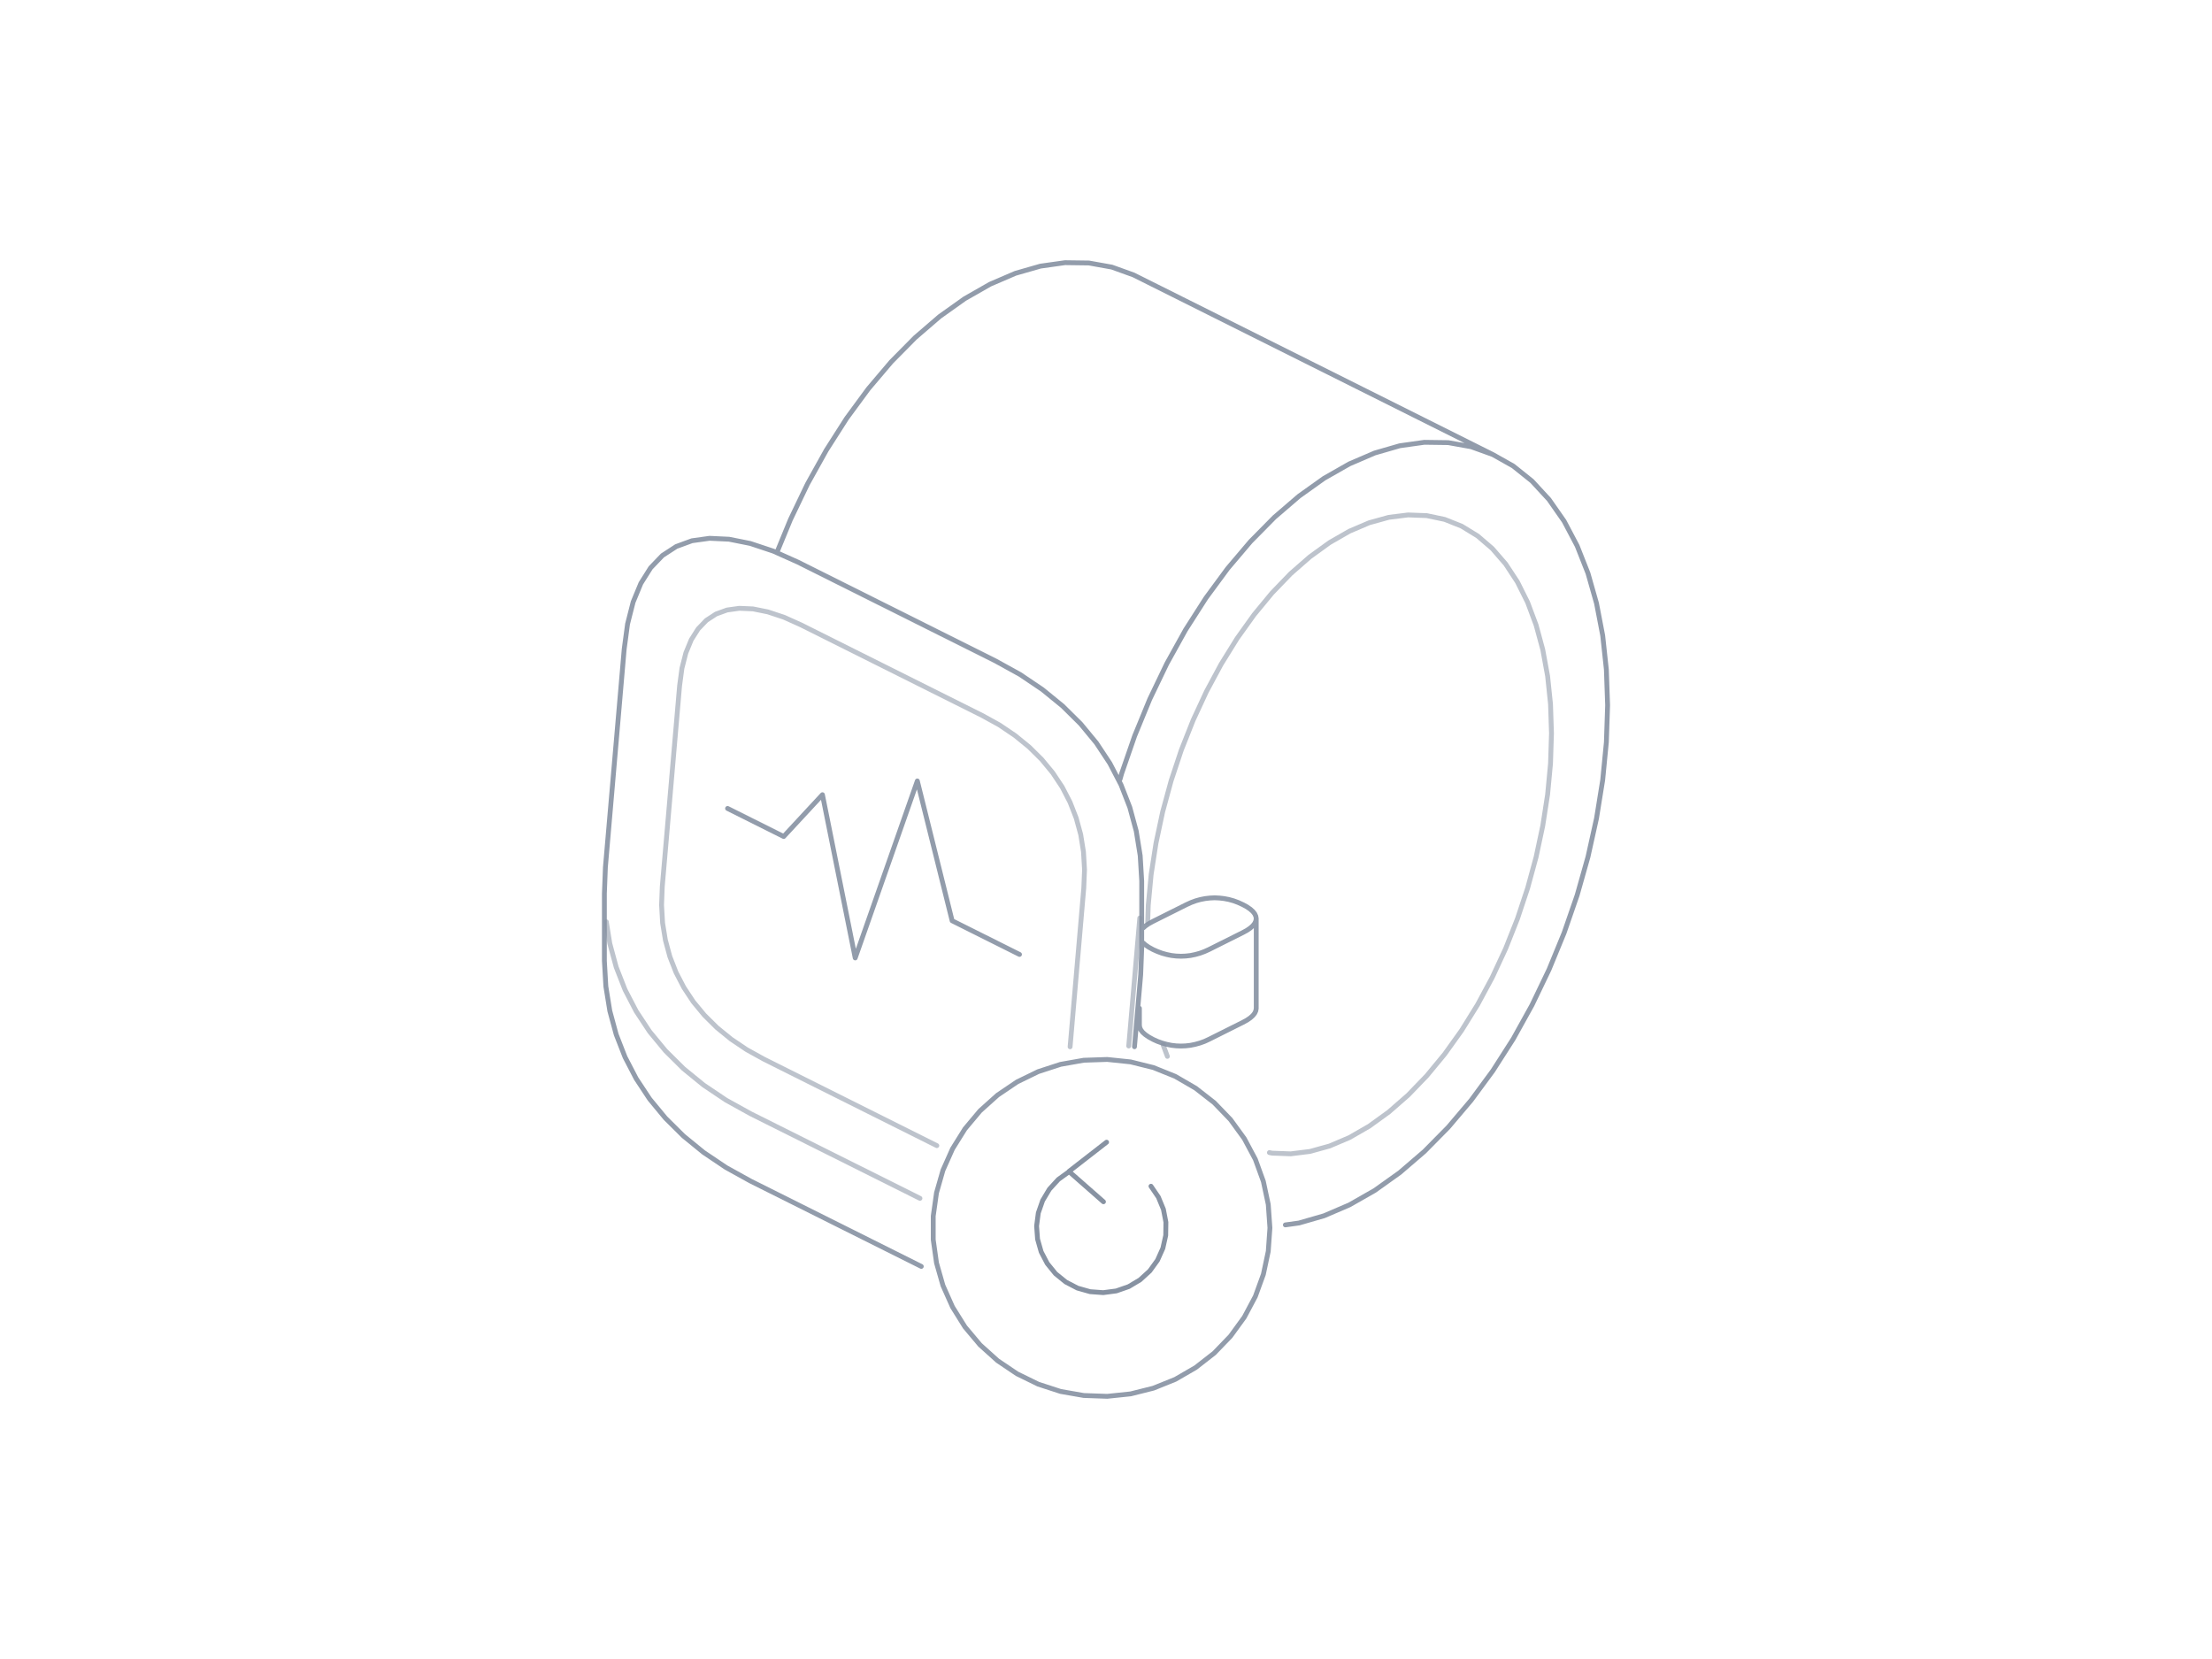
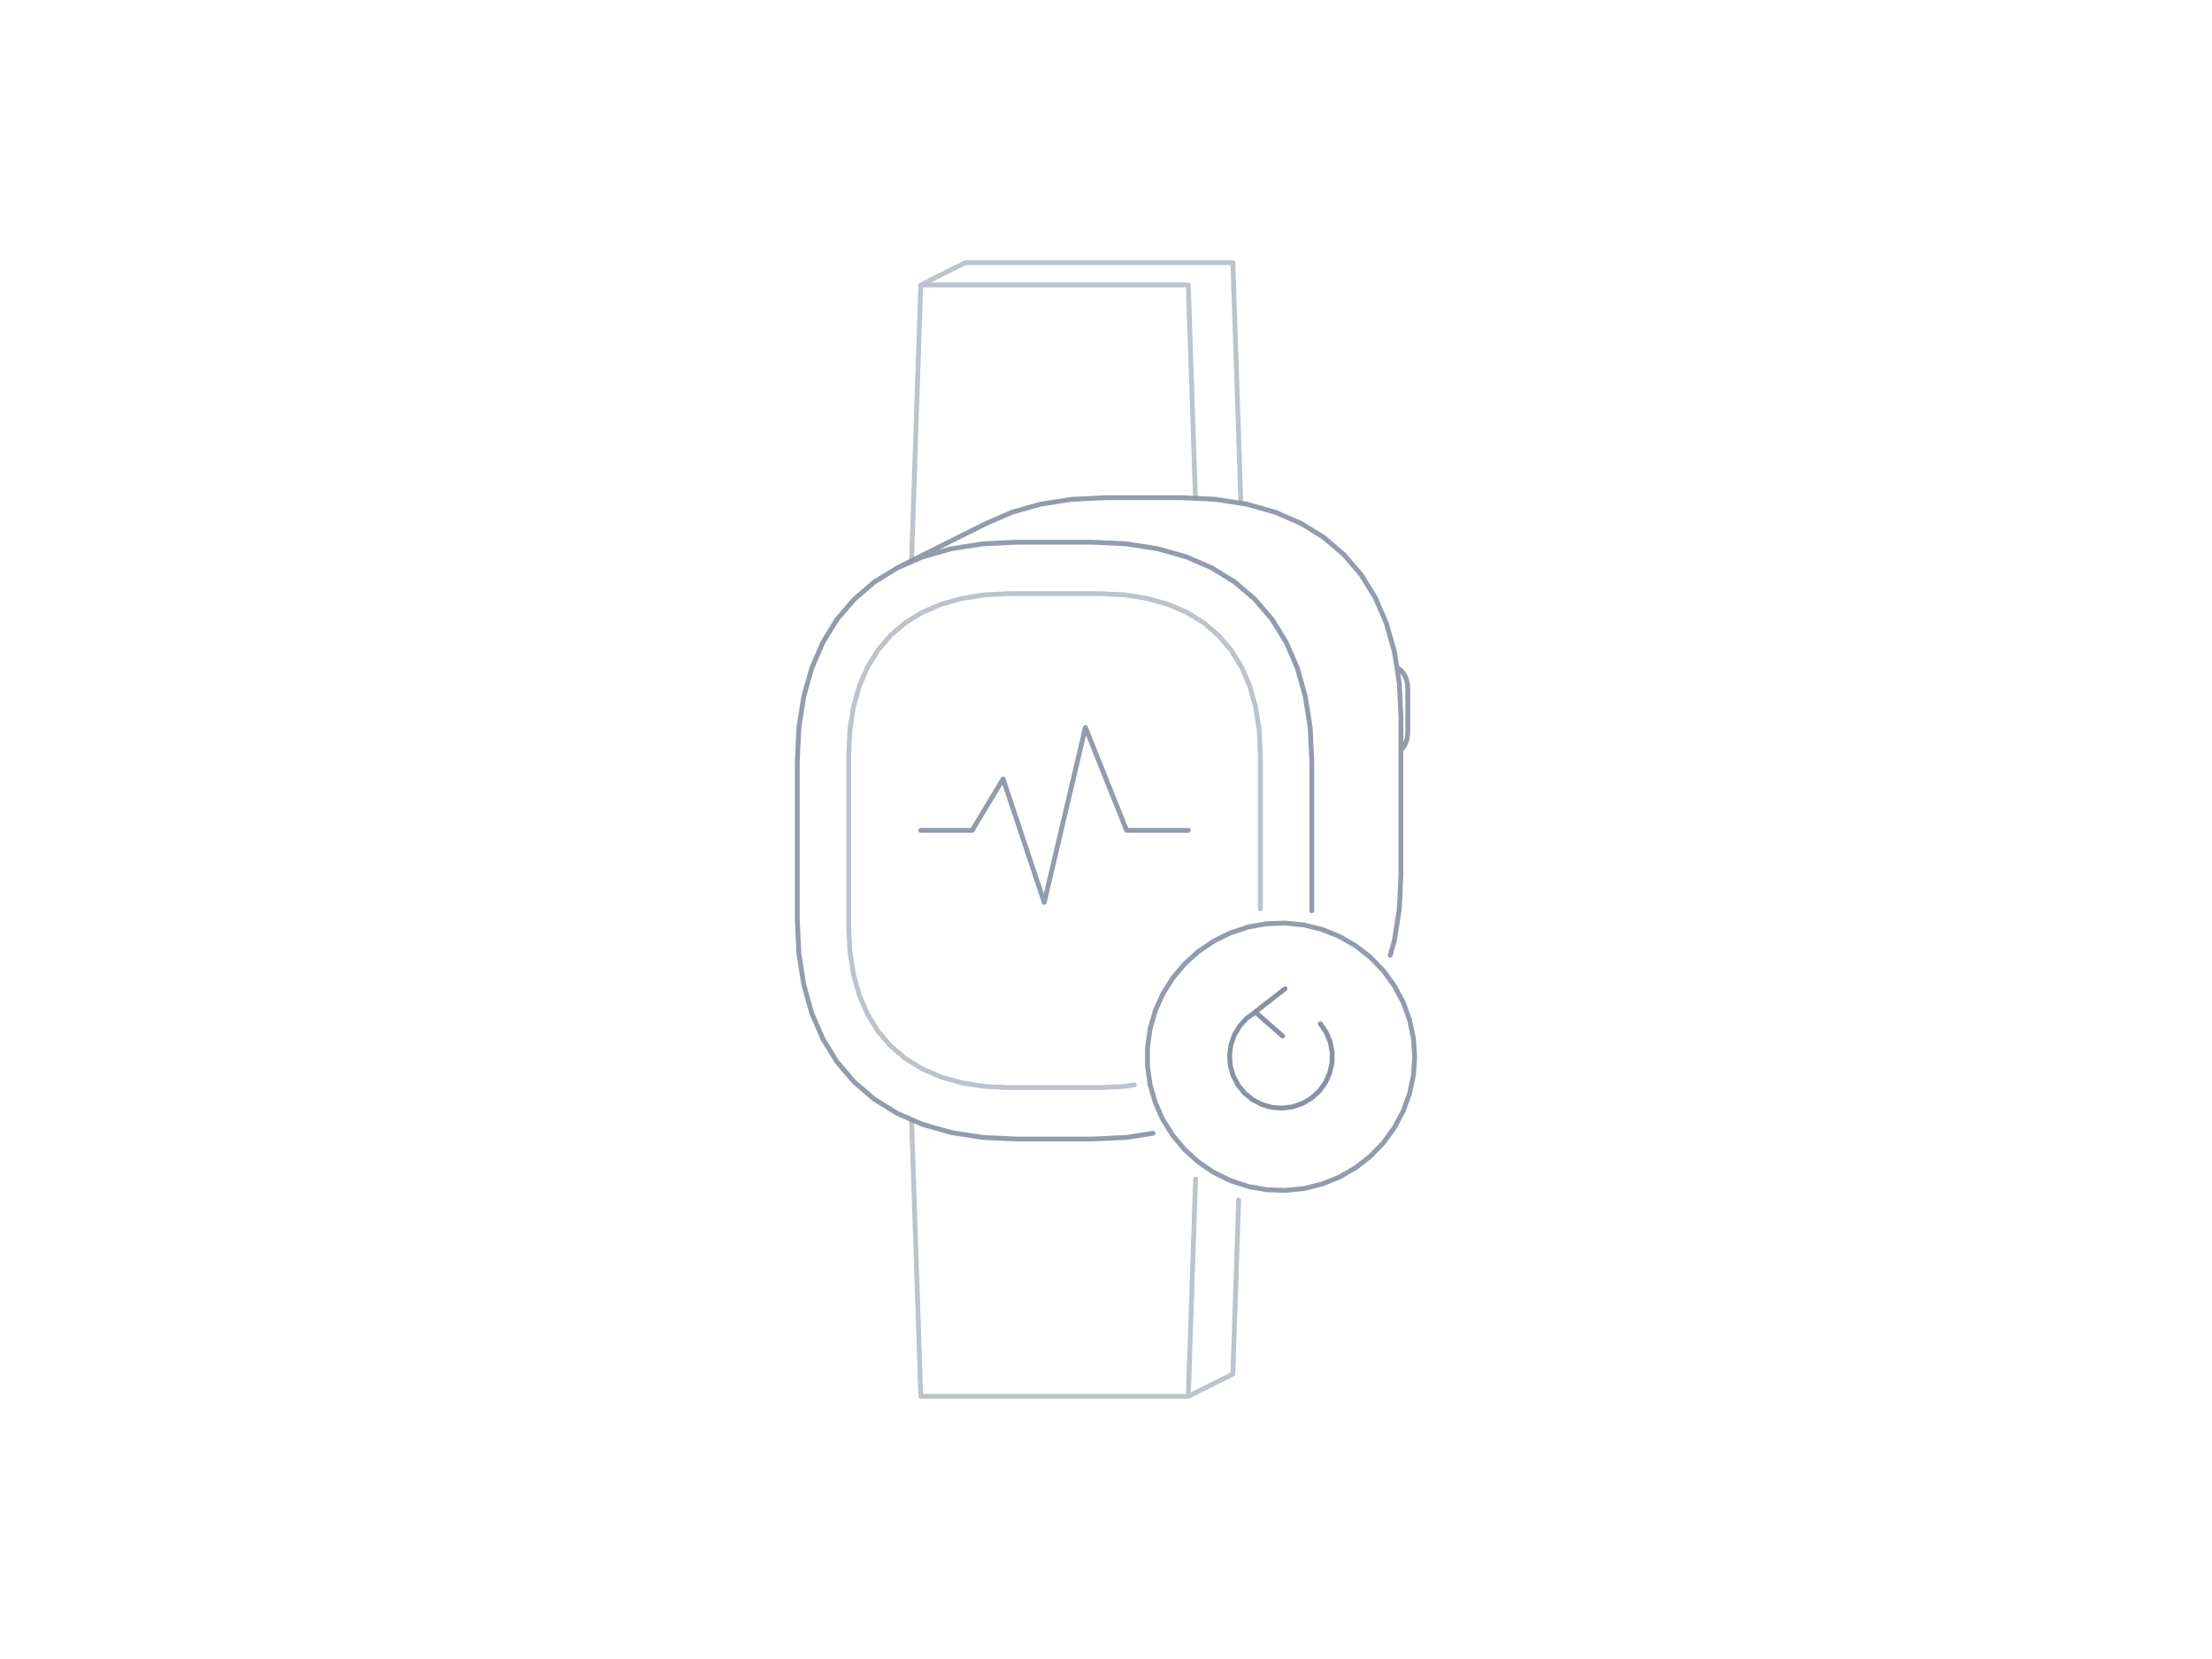
<svg xmlns="http://www.w3.org/2000/svg" viewBox="0 0 480 360" role="img" color="#8792a2" fill="none" stroke="currentColor" stroke-width="1.05" stroke-linecap="round" stroke-linejoin="round">
-   <path vector-effect="non-scaling-stroke" stroke-opacity=".55" d="M249.05,200.17 249.17,196.44 249.80,189.73 250.85,182.95 252.30,176.14 254.14,169.39 256.35,162.74 258.91,156.28 261.80,150.05 264.99,144.12 268.45,138.54 272.14,133.38 276.03,128.67 280.08,124.47 284.26,120.82 288.52,117.74 292.82,115.27 297.11,113.44 301.37,112.26 305.55,111.74 309.60,111.89 313.49,112.71 317.18,114.18 320.64,116.30 323.83,119.04 326.72,122.38 329.28,126.28 331.49,130.71 333.33,135.63 334.78,140.98 335.83,146.72 336.46,152.79 336.67,159.13 336.46,165.69 335.83,172.39 334.78,179.17 333.33,185.98 331.49,192.73 329.28,199.38 326.72,205.84 323.83,212.07 320.64,218.00 317.18,223.58 313.49,228.74 309.60,233.45 305.55,237.65 301.37,241.30 297.11,244.38 292.82,246.85 288.52,248.68 284.26,249.86 280.08,250.38 276.03,250.23 275.46,250.11 M253.32,229.23 252.40,226.77 M244.93,226.98 247.33,199.21 M131.57,200.03 132.33,204.76 133.72,209.88 135.64,214.79 138.06,219.45 140.98,223.87 144.41,228.02 148.31,231.89 152.69,235.46 157.54,238.72 162.85,241.66 199.63,260.04 M232.21,227.15 235.18,192.68 235.34,188.69 235.11,184.82 234.51,181.09 233.53,177.50 232.19,174.07 230.50,170.80 228.45,167.71 226.05,164.80 223.32,162.10 220.25,159.60 216.86,157.31 213.14,155.26 173.86,135.62 170.12,133.94 166.62,132.78 163.40,132.13 160.44,132.00 157.77,132.37 155.38,133.24 153.28,134.61 151.49,136.48 150.00,138.83 148.83,141.68 147.98,145.01 147.47,148.82 143.71,192.41 143.56,196.40 143.78,200.27 144.39,204.00 145.36,207.59 146.70,211.02 148.40,214.29 150.44,217.38 152.84,220.28 155.57,222.99 158.64,225.49 162.03,227.77 165.75,229.83 203.29,248.60" />
-   <path vector-effect="non-scaling-stroke" stroke-opacity=".9" d="M231.11,57.00 225.78,57.75 220.34,59.31 214.85,61.67 209.35,64.81 203.91,68.68 198.58,73.27 193.40,78.51 188.43,84.37 183.71,90.79 179.30,97.70 175.22,105.03 171.53,112.73 168.70,119.61 M278.92,265.80 281.88,265.39 287.32,263.82 292.82,261.46 298.31,258.33 303.75,254.45 309.08,249.87 314.26,244.62 319.23,238.76 323.95,232.35 328.37,225.44 332.44,218.10 336.13,210.41 339.41,202.43 342.24,194.25 344.59,185.94 346.44,177.59 347.78,169.27 348.58,161.06 348.85,153.04 348.58,145.29 347.78,137.89 346.44,130.91 344.59,124.40 342.24,118.45 339.41,113.09 336.13,108.39 332.44,104.39 328.37,101.13 323.95,98.64 245.98,59.66 241.26,57.96 236.29,57.07 231.11,57.00 M243.04,169.12 243.39,167.87 246.22,159.69 249.50,151.71 253.19,144.02 257.26,136.68 261.68,129.77 266.40,123.36 271.37,117.50 276.55,112.25 281.88,107.67 287.32,103.79 292.82,100.66 298.31,98.30 303.75,96.73 309.08,95.98 314.26,96.05 319.23,96.94 323.95,98.64 328.37,101.13 332.44,104.39 336.13,108.39 339.41,113.09 342.24,118.45 344.59,124.40 346.44,130.91 347.78,137.89 348.58,145.29 348.85,153.04 348.58,161.06 347.78,169.27 346.44,177.59 344.59,185.94 342.24,194.25 339.41,202.43 336.13,210.41 332.44,218.10 328.37,225.44 323.95,232.35 319.23,238.76 314.26,244.62 309.08,249.87 303.75,254.45 298.31,258.33 292.82,261.46 287.32,263.82 281.88,265.39 278.92,265.80 M263.58,194.82 262.54,194.87 261.51,194.99 260.49,195.19 259.48,195.47 258.48,195.84 257.49,196.29 250.17,199.95 249.28,200.44 248.55,200.94 248.10,201.34 M247.25,218.79 247.25,222.48 247.33,223.00 247.57,223.51 247.98,224.03 248.55,224.53 249.28,225.03 250.17,225.52 250.18,225.53 251.17,225.98 252.17,226.34 253.18,226.62 254.20,226.83 255.23,226.95 256.27,226.99 257.30,226.95 258.33,226.83 259.36,226.62 260.37,226.34 261.37,225.98 262.35,225.53 269.67,221.87 270.57,221.38 271.30,220.88 271.87,220.37 272.27,219.86 272.51,219.34 272.60,218.83 272.60,199.33 272.51,198.82 272.27,198.30 271.87,197.79 271.30,197.28 270.57,196.78 269.67,196.29 269.66,196.29 268.68,195.84 267.68,195.47 266.67,195.19 265.64,194.99 264.61,194.87 263.58,194.82 M272.60,199.33 272.51,199.85 272.27,200.37 271.87,200.88 271.30,201.39 270.57,201.89 269.67,202.38 262.35,206.04 261.37,206.48 260.37,206.85 259.36,207.13 258.33,207.34 257.30,207.46 256.27,207.50 255.23,207.46 254.20,207.34 253.18,207.13 252.17,206.85 251.17,206.48 250.18,206.04 250.17,206.03 249.28,205.54 248.55,205.04 248.10,204.64 M137.39,130.64 136.18,135.40 135.45,140.84 131.37,188.20 131.15,193.90 131.15,208.52 131.47,214.05 132.33,219.38 133.72,224.50 135.64,229.41 138.06,234.07 140.98,238.49 144.41,242.64 148.31,246.51 152.69,250.08 157.54,253.34 162.85,256.28 199.92,274.81 M246.18,227.14 247.53,211.50 247.75,205.80 247.75,191.18 247.42,185.66 246.56,180.33 245.17,175.20 243.26,170.30 240.83,165.63 237.91,161.21 234.49,157.07 230.58,153.20 226.20,149.63 221.35,146.36 216.04,143.43 173.16,121.99 167.80,119.59 162.81,117.93 158.20,117.01 153.98,116.81 150.16,117.34 146.75,118.59 143.75,120.54 141.19,123.21 139.07,126.58 137.39,130.64 M157.88,175.43 170.06,181.52 178.47,172.45 185.58,207.87 199.06,169.46 206.61,199.80 221.23,207.11 M240.27,229.90 235.17,230.07 230.14,230.96 225.29,232.54 220.71,234.77 216.48,237.63 212.68,241.04 209.40,244.95 206.70,249.28 204.62,253.94 203.22,258.84 202.51,263.90 202.51,269.00 203.22,274.05 204.62,278.96 206.70,283.62 209.40,287.95 212.68,291.85 216.48,295.27 220.71,298.12 225.29,300.36 230.14,301.94 235.17,302.82 240.27,303.00 245.34,302.47 250.29,301.23 255.03,299.32 259.44,296.77 263.47,293.63 267.01,289.96 270.01,285.83 272.41,281.32 274.15,276.53 275.21,271.54 275.57,266.45 275.57,266.45 275.21,261.36 274.15,256.37 272.41,251.57 270.01,247.07 267.01,242.94 263.47,239.27 259.44,236.13 255.03,233.57 250.29,231.66 245.34,230.43 240.27,229.90 M275.57,266.45 275.21,261.36 274.15,256.37 272.41,251.57 270.01,247.07 267.01,242.94 263.47,239.27 259.44,236.13 255.03,233.57 250.29,231.66 245.34,230.43 240.27,229.90 235.17,230.07 230.14,230.96 225.29,232.54 220.71,234.77 216.48,237.63 212.68,241.04 209.40,244.95 206.70,249.28 204.62,253.94 203.22,258.84 202.51,263.90 202.51,269.00 203.22,274.05 204.62,278.96 206.70,283.62 209.40,287.95 212.68,291.85 216.48,295.27 220.71,298.12 225.29,300.36 230.14,301.94 235.17,302.82 240.27,303.00 245.34,302.47 250.29,301.23 255.03,299.32 259.44,296.77 263.47,293.63 267.01,289.96 270.01,285.83 272.41,281.32 274.15,276.53 275.21,271.54 275.57,266.45" />
-   <path vector-effect="non-scaling-stroke" stroke-opacity="1" d="M231.96,254.27 229.65,255.94 227.72,258.05 226.25,260.51 225.31,263.21 224.94,266.04 225.15,268.89 225.93,271.64 227.25,274.17 229.05,276.39 231.27,278.19 233.80,279.51 236.55,280.29 239.40,280.50 242.23,280.13 244.93,279.19 247.39,277.72 249.50,275.79 251.17,273.48 252.34,270.87 252.96,268.08 253.00,265.22 252.46,262.42 251.37,259.78 249.76,257.41 M240.13,247.85 231.96,254.20 239.45,260.78" />
+   <path vector-effect="non-scaling-stroke" stroke-opacity=".55" d="M269.26,108.85 267.53,57.00 209.47,57.00 199.81,61.83 197.82,121.28 M259.40,107.78 257.86,61.83 199.81,61.83 197.82,121.28 M197.82,243.33 199.81,303.00 257.86,303.00 267.53,298.17 268.79,260.35 M259.44,255.83 257.86,303.00 199.81,303.00 197.82,243.33 M238.62,236.01 243.99,235.75 246.15,235.41 M273.50,197.25 273.50,163.70 273.24,158.33 272.46,153.37 271.18,148.84 269.41,144.74 267.16,141.09 264.43,137.89 261.23,135.16 257.58,132.91 253.48,131.14 248.95,129.86 243.99,129.08 238.62,128.82 219.05,128.82 213.68,129.08 208.72,129.86 204.19,131.14 200.09,132.91 196.44,135.16 193.24,137.89 190.51,141.09 188.26,144.74 186.49,148.84 185.21,153.37 184.43,158.33 184.17,163.70 184.17,201.13 184.43,206.51 185.21,211.46 186.49,216.00 188.26,220.09 190.51,223.75 193.24,226.94 196.44,229.67 200.09,231.93 204.19,233.70 208.72,234.98 213.68,235.75 219.05,236.01 238.62,236.01" />
+   <path vector-effect="non-scaling-stroke" stroke-opacity=".9" d="M304.35,162.38 304.48,162.22 304.84,161.64 305.13,160.98 305.33,160.26 305.45,159.47 305.49,158.61 305.49,149.66 305.45,148.80 305.33,148.01 305.13,147.29 304.84,146.63 304.48,146.05 304.04,145.54 303.53,145.10 303.51,145.09 M176.16,144.95 174.42,151.13 173.36,157.89 173.01,165.22 173.01,199.61 173.36,206.94 174.42,213.70 176.16,219.89 178.58,225.47 181.65,230.45 185.38,234.81 189.73,238.53 194.71,241.61 200.30,244.02 206.48,245.77 213.24,246.82 220.57,247.17 237.10,247.17 244.43,246.82 250.20,245.92 M301.67,207.30 302.59,204.04 303.64,197.27 304.00,189.94 304.00,155.55 303.64,148.22 302.59,141.46 300.85,135.28 298.43,129.69 295.36,124.71 291.63,120.36 287.27,116.63 282.30,113.56 276.71,111.14 270.53,109.40 263.77,108.35 256.44,107.99 239.91,107.99 232.58,108.35 225.82,109.40 219.64,111.14 214.05,113.56 194.71,123.23 189.73,126.30 185.38,130.03 181.65,134.38 178.58,139.36 176.16,144.95 M237.10,247.17 244.43,246.82 250.20,245.92 M284.66,197.64 284.66,165.22 284.31,157.89 283.25,151.13 281.51,144.95 279.09,139.36 276.02,134.38 272.29,130.03 267.94,126.30 262.96,123.23 257.37,120.81 251.19,119.07 244.43,118.01 237.10,117.66 220.57,117.66 213.24,118.01 206.48,119.07 200.30,120.81 194.71,123.23 189.73,126.30 185.38,130.03 181.65,134.38 178.58,139.36 176.16,144.95 174.42,151.13 173.36,157.89 173.01,165.22 173.01,199.61 173.36,206.94 174.42,213.70 176.16,219.89 178.58,225.47 181.65,230.45 185.38,234.81 189.73,238.53 194.71,241.61 200.30,244.02 206.48,245.77 213.24,246.82 220.57,247.17 237.10,247.17 M199.81,180.18 210.97,180.18 217.67,169.02 226.60,195.82 235.53,157.85 244.47,180.18 257.86,180.18 M278.97,200.30 274.93,200.44 270.94,201.14 267.09,202.40 263.45,204.17 260.09,206.44 257.08,209.15 254.48,212.25 252.33,215.68 250.68,219.38 249.57,223.28 249.00,227.29 249.00,231.34 249.57,235.35 250.68,239.24 252.33,242.94 254.48,246.37 257.08,249.48 260.09,252.19 263.45,254.45 267.09,256.23 270.94,257.48 274.93,258.18 278.97,258.32 283.00,257.90 286.93,256.92 290.69,255.40 294.19,253.38 297.39,250.88 300.20,247.97 302.58,244.69 304.48,241.12 305.87,237.31 306.71,233.35 306.99,229.31 306.71,225.27 305.87,221.31 304.48,217.50 302.58,213.93 300.20,210.65 297.39,207.74 294.19,205.24 290.69,203.22 286.93,201.70 283.00,200.72 278.97,200.30 M306.99,229.31 306.71,225.27 305.87,221.31 304.48,217.50 302.58,213.93 300.20,210.65 297.39,207.74 294.19,205.24 290.69,203.22 286.93,201.70 283.00,200.72 278.97,200.30 274.93,200.44 270.94,201.14 267.09,202.40 263.45,204.17 260.09,206.44 257.08,209.15 254.48,212.25 252.33,215.68 250.68,219.38 249.57,223.28 249.00,227.29 249.00,231.34 249.57,235.35 250.68,239.24 252.33,242.94 254.48,246.37 257.08,249.48 260.09,252.19 263.45,254.45 267.09,256.23 270.94,257.48 274.93,258.18 278.97,258.32 283.00,257.90 286.93,256.92 290.69,255.40 294.19,253.38 297.39,250.88 300.20,247.97 302.58,244.69 304.48,241.12 305.87,237.31 306.71,233.35 306.99,229.31" />
+   <path vector-effect="non-scaling-stroke" stroke-opacity="1" d="M272.38,219.65 270.54,220.97 269.01,222.65 267.85,224.59 267.10,226.74 266.81,228.99 266.97,231.25 267.59,233.43 268.64,235.44 270.07,237.20 271.83,238.63 273.84,239.68 276.02,240.30 278.29,240.46 280.53,240.17 282.68,239.42 284.62,238.26 286.30,236.73 287.63,234.89 288.55,232.82 289.04,230.61 289.08,228.34 288.65,226.11 287.78,224.01 286.51,222.14 M278.86,214.55 272.38,219.59 278.32,224.81" />
</svg>
